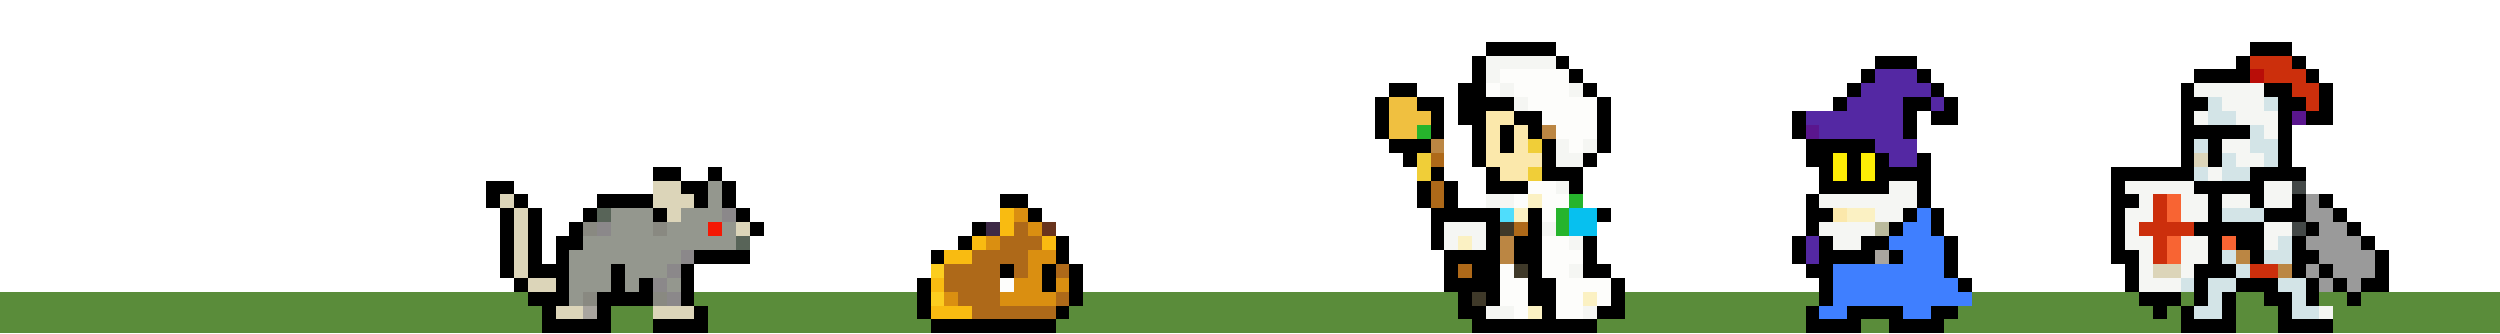
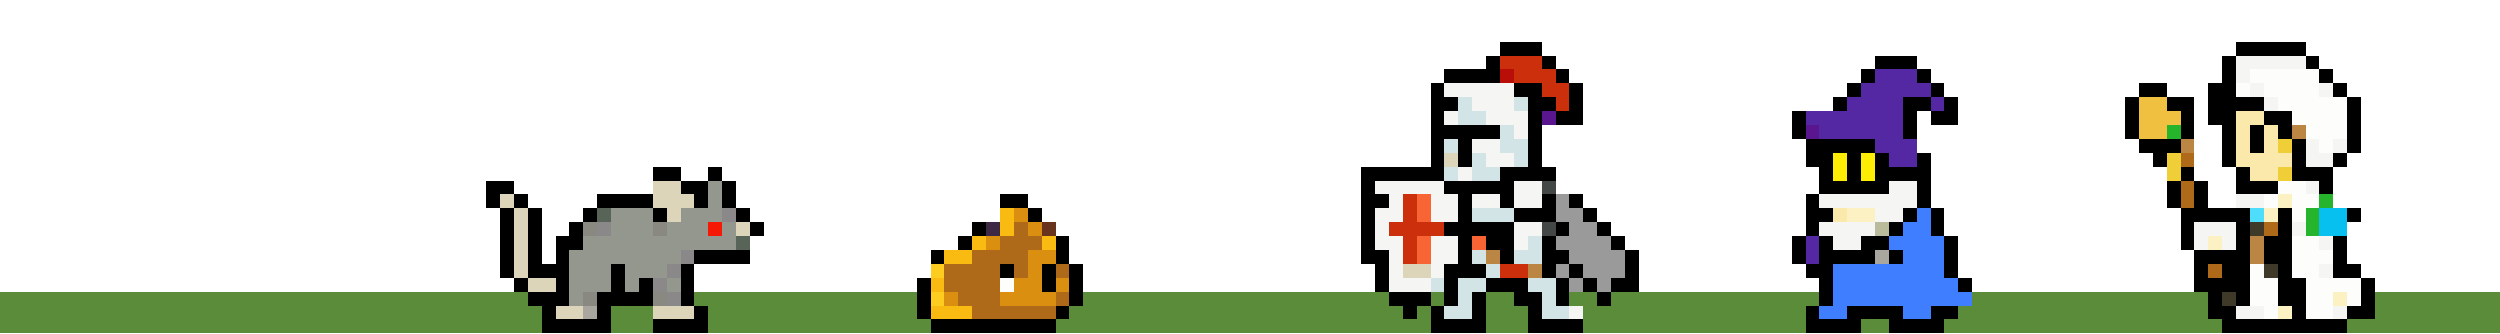
<svg xmlns="http://www.w3.org/2000/svg" viewBox="0 0 180 24" width="960" height="128" shape-rendering="crispEdges">
  <defs>
    <filter id="flash">
      <feFlood flood-color="#ffffff" />
      <feComposite operator="in" in2="SourceAlpha" />
    </filter>
    <filter id="hit" color-interpolation-filters="sRGB">
      <feComponentTransfer>
        <feFuncR type="gamma" exponent="0.6" />
        <feFuncG type="gamma" exponent="0.6" />
        <feFuncB type="gamma" exponent="0.6" />
      </feComponentTransfer>
    </filter>
    <g id="a0">
      <path fill="#000000" d="M14 12h2v1h-2zM18 12h1v1h-1zM2 13h2v1h-2zM16 13h2v1h-2zM19 13h1v1h-1zM2 14h1v1h-1zM4 14h1v1h-1zM10 14h4v1h-4zM17 14h1v1h-1zM19 14h1v1h-1zM3 15h1v1h-1zM5 15h1v1h-1zM9 15h1v1h-1zM14 15h1v1h-1zM20 15h1v1h-1zM3 16h1v1h-1zM5 16h1v1h-1zM8 16h1v1h-1zM21 16h1v1h-1zM3 17h1v1h-1zM5 17h1v1h-1zM7 17h2v1h-2zM3 18h1v1h-1zM5 18h1v1h-1zM7 18h1v1h-1zM17 18h4v1h-4zM3 19h1v1h-1zM5 19h3v1h-3zM11 19h1v1h-1zM16 19h1v1h-1zM4 20h1v1h-1zM7 20h1v1h-1zM11 20h1v1h-1zM13 20h1v1h-1zM16 20h1v1h-1zM5 21h3v1h-3zM10 21h4v1h-4zM16 21h1v1h-1zM6 22h1v1h-1zM10 22h1v1h-1zM17 22h1v1h-1zM6 23h5v1h-5zM14 23h4v1h-4z" />
      <path fill="#586458" d="M10 15h1v1h-1zM20 17h1v1h-1z" />
      <path fill="#898981" d="M9 16h1v1h-1zM14 16h1v1h-1zM9 21h1v1h-1zM14 21h1v1h-1z" />
      <path fill="#8b888a" d="M19 15h1v1h-1zM10 16h1v1h-1zM16 18h1v1h-1zM15 19h1v1h-1zM14 20h1v1h-1zM15 21h1v1h-1z" />
      <path fill="#94978e" d="M18 13h1v1h-1zM18 14h1v1h-1zM11 15h3v1h-3zM16 15h3v1h-3zM11 16h3v1h-3zM15 16h3v1h-3zM19 16h1v1h-1zM9 17h11v1h-11zM8 18h8v1h-8zM8 19h3v1h-3zM12 19h3v1h-3zM8 20h3v1h-3zM12 20h1v1h-1zM15 20h1v1h-1zM8 21h1v1h-1z" />
      <path fill="#a9a59f" d="M9 22h1v1h-1z" />
      <path fill="#dcd5b9" d="M14 13h2v1h-2zM3 14h1v1h-1zM14 14h3v1h-3zM4 15h1v1h-1zM15 15h1v1h-1zM4 16h1v1h-1zM20 16h1v1h-1zM4 17h1v1h-1zM4 18h1v1h-1zM4 19h1v1h-1zM5 20h2v1h-2zM7 22h2v1h-2zM14 22h3v1h-3z" />
      <path fill="#f51804" d="M18 16h1v1h-1z" />
    </g>
    <clipPath id="a0u">
      <rect x="0" y="0" width="24" height="18" />
    </clipPath>
    <clipPath id="a0l">
      <rect x="0" y="19" width="24" height="5" />
    </clipPath>
    <g id="a1">
      <path fill="#000000" d="M12 14h2v1h-2zM14 15h1v1h-1zM10 16h1v1h-1zM9 17h1v1h-1zM16 17h1v1h-1zM7 18h1v1h-1zM16 18h1v1h-1zM12 19h1v1h-1zM15 19h1v1h-1zM17 19h1v1h-1zM6 20h1v1h-1zM15 20h1v1h-1zM17 20h1v1h-1zM6 21h1v1h-1zM17 21h1v1h-1zM6 22h1v1h-1zM16 22h1v1h-1zM7 23h9v1h-9z" />
      <path fill="#3d2946" d="M11 16h1v1h-1z" />
      <path fill="#69341d" d="M15 16h1v1h-1z" />
      <path fill="#ae6919" d="M13 16h1v1h-1zM12 17h3v1h-3zM10 18h4v1h-4zM8 19h4v1h-4zM13 19h1v1h-1zM16 19h1v1h-1zM8 20h4v1h-4zM9 21h3v1h-3zM16 21h1v1h-1zM10 22h6v1h-6z" />
      <path fill="#da8f11" d="M13 15h1v1h-1zM14 16h1v1h-1zM11 17h1v1h-1zM14 18h2v1h-2zM14 19h1v1h-1zM13 20h2v1h-2zM16 20h1v1h-1zM8 21h1v1h-1zM12 21h4v1h-4z" />
      <path fill="#f9bb11" d="M12 15h1v1h-1zM12 16h1v1h-1zM10 17h1v1h-1zM15 17h1v1h-1zM8 18h2v1h-2zM7 20h1v1h-1zM7 22h3v1h-3z" />
      <path fill="#fccd1f" d="M7 19h1v1h-1zM7 21h1v1h-1z" />
      <path fill="#fdfdfb" d="M12 20h1v1h-1z" />
    </g>
    <clipPath id="a1u">
      <rect x="0" y="0" width="24" height="19" />
    </clipPath>
    <clipPath id="a1l">
      <rect x="0" y="20" width="24" height="4" />
    </clipPath>
    <g id="a2">
      <path fill="#000000" d="M9 3h3v1h-3zM8 4h1v1h-1zM12 4h1v1h-1zM7 5h1v1h-1zM12 5h4v1h-4zM6 6h1v1h-1zM9 6h2v1h-2zM16 6h1v1h-1zM6 7h1v1h-1zM8 7h2v1h-2zM15 7h2v1h-2zM6 8h2v1h-2zM9 8h1v1h-1zM16 8h1v1h-1zM9 9h1v1h-1zM12 9h5v1h-5zM9 10h1v1h-1zM14 10h1v1h-1zM16 10h1v1h-1zM9 11h1v1h-1zM14 11h1v1h-1zM16 11h1v1h-1zM8 12h4v1h-4zM16 12h6v1h-6zM11 13h5v1h-5zM21 13h1v1h-1zM6 14h1v1h-1zM8 14h1v1h-1zM11 14h1v1h-1zM14 14h1v1h-1zM20 14h2v1h-2zM5 15h1v1h-1zM8 15h3v1h-3zM14 15h1v1h-1zM21 15h1v1h-1zM4 16h1v1h-1zM7 16h1v1h-1zM11 16h5v1h-5zM21 16h1v1h-1zM3 17h1v1h-1zM8 17h1v1h-1zM11 17h2v1h-2zM14 17h1v1h-1zM21 17h1v1h-1zM2 18h1v1h-1zM7 18h2v1h-2zM11 18h1v1h-1zM14 18h1v1h-1zM20 18h2v1h-2zM2 19h1v1h-1zM6 19h1v1h-1zM8 19h1v1h-1zM13 19h3v1h-3zM20 19h1v1h-1zM2 20h2v1h-2zM5 20h1v1h-1zM7 20h1v1h-1zM10 20h3v1h-3zM15 20h1v1h-1zM20 20h1v1h-1zM4 21h1v1h-1zM7 21h1v1h-1zM9 21h2v1h-2zM13 21h1v1h-1zM15 21h1v1h-1zM17 21h3v1h-3zM9 22h1v1h-1zM13 22h1v1h-1zM16 22h1v1h-1zM18 22h1v1h-1zM6 23h4v1h-4zM13 23h4v1h-4z" />
      <path fill="#434847" d="M8 13h1v1h-1zM8 16h1v1h-1z" />
      <path fill="#5a168e" d="M8 8h1v1h-1z" />
      <path fill="#b90d08" d="M11 5h1v1h-1z" />
      <path fill="#bb8643" d="M12 18h1v1h-1zM9 19h1v1h-1z" />
      <path fill="#cc2f0c" d="M9 4h3v1h-3zM8 5h3v1h-3zM7 6h2v1h-2zM7 7h1v1h-1zM18 14h1v1h-1zM18 15h1v1h-1zM16 16h4v1h-4zM18 17h1v1h-1zM18 18h1v1h-1zM10 19h2v1h-2z" />
      <path fill="#d3e4e7" d="M10 7h1v1h-1zM14 7h1v1h-1zM13 8h2v1h-2zM11 9h1v1h-1zM10 10h2v1h-2zM15 10h1v1h-1zM10 11h1v1h-1zM13 11h1v1h-1zM12 12h2v1h-2zM15 12h1v1h-1zM11 15h3v1h-3zM9 17h1v1h-1zM9 18h2v1h-2zM13 18h1v1h-1zM12 19h1v1h-1zM8 20h2v1h-2zM13 20h2v1h-2zM16 20h1v1h-1zM8 21h1v1h-1zM14 21h1v1h-1zM7 22h2v1h-2zM14 22h2v1h-2z" />
      <path fill="#dcd5b9" d="M15 11h1v1h-1zM17 19h2v1h-2z" />
      <path fill="currentColor" d="M7 14h1v1h-1zM6 15h2v1h-2zM5 16h2v1h-2zM4 17h4v1h-4zM3 18h4v1h-4zM3 19h3v1h-3zM7 19h1v1h-1zM4 20h1v1h-1zM6 20h1v1h-1z" />
      <path fill="#f5f6f3" d="M11 6h5v1h-5zM11 7h3v1h-3zM10 8h3v1h-3zM15 8h1v1h-1zM10 9h1v1h-1zM12 10h2v1h-2zM11 11h2v1h-2zM14 12h1v1h-1zM9 13h2v1h-2zM16 13h5v1h-5zM9 14h2v1h-2zM12 14h2v1h-2zM15 14h2v1h-2zM19 14h1v1h-1zM15 15h2v1h-2zM19 15h2v1h-2zM9 16h2v1h-2zM20 16h1v1h-1zM10 17h1v1h-1zM15 17h2v1h-2zM19 17h2v1h-2zM15 18h2v1h-2zM19 18h1v1h-1zM16 19h1v1h-1zM19 19h1v1h-1zM17 20h3v1h-3zM6 22h1v1h-1z" />
      <path fill="#f86433" d="M17 14h1v1h-1zM17 15h1v1h-1zM13 17h1v1h-1zM17 17h1v1h-1zM17 18h1v1h-1z" />
    </g>
    <clipPath id="a2u">
      <rect x="0" y="0" width="24" height="13" />
    </clipPath>
    <clipPath id="a2l">
      <rect x="0" y="14" width="24" height="10" />
    </clipPath>
    <g id="a3">
      <path fill="#000000" d="M9 4h3v1h-3zM8 5h1v1h-1zM12 5h1v1h-1zM7 6h1v1h-1zM13 6h1v1h-1zM6 7h1v1h-1zM8 7h2v1h-2zM14 7h1v1h-1zM6 8h2v1h-2zM9 8h1v1h-1zM17 8h1v1h-1zM9 9h1v1h-1zM17 9h1v1h-1zM12 10h5v1h-5zM8 11h1v1h-1zM11 11h1v1h-1zM13 11h1v1h-1zM15 11h2v1h-2zM8 12h4v1h-4zM13 12h1v1h-1zM15 12h1v1h-1zM8 13h1v1h-1zM11 13h5v1h-5zM8 14h1v1h-1zM16 14h1v1h-1zM7 15h1v1h-1zM9 15h1v1h-1zM15 15h2v1h-2zM7 16h1v1h-1zM10 16h1v1h-1zM16 16h1v1h-1zM6 17h1v1h-1zM11 17h2v1h-2zM15 17h1v1h-1zM17 17h1v1h-1zM6 18h1v1h-1zM10 18h1v1h-1zM12 18h4v1h-4zM17 18h1v1h-1zM6 19h1v1h-1zM15 19h2v1h-2zM5 20h1v1h-1zM15 20h1v1h-1zM15 21h1v1h-1zM6 22h2v1h-2zM10 22h4v1h-4zM16 22h1v1h-1zM7 23h4v1h-4zM13 23h4v1h-4z" />
      <path fill="#5428a3" d="M9 5h3v1h-3zM8 6h5v1h-5zM7 7h1v1h-1zM10 7h4v1h-4zM10 8h7v1h-7zM10 9h6v1h-6zM9 10h3v1h-3zM9 11h2v1h-2zM16 17h1v1h-1zM16 18h1v1h-1z" />
      <path fill="#5a168e" d="M16 9h1v1h-1z" />
      <path fill="currentColor" d="M8 15h1v1h-1zM8 16h2v1h-2zM7 17h4v1h-4zM7 18h3v1h-3zM7 19h8v1h-8zM6 20h9v1h-9zM5 21h10v1h-10zM8 22h2v1h-2zM14 22h2v1h-2z" />
      <path fill="#a9a59f" d="M11 18h1v1h-1z" />
      <path fill="#baba9c" d="M11 16h1v1h-1z" />
      <path fill="#f5f6f3" d="M9 13h2v1h-2zM9 14h7v1h-7zM10 15h2v1h-2zM12 16h4v1h-4zM13 17h2v1h-2z" />
      <path fill="#fbe8ab" d="M14 15h1v1h-1z" />
      <path fill="#fbf1c3" d="M12 15h2v1h-2z" />
      <path fill="#fded05" d="M12 11h1v1h-1zM14 11h1v1h-1zM12 12h1v1h-1zM14 12h1v1h-1z" />
    </g>
    <clipPath id="a3u">
      <rect x="0" y="0" width="24" height="14" />
    </clipPath>
    <clipPath id="a3l">
      <rect x="0" y="15" width="24" height="9" />
    </clipPath>
    <g id="a4">
      <path fill="#000000" d="M8 3h5v1h-5zM7 4h1v1h-1zM13 4h1v1h-1zM6 5h1v1h-1zM13 5h1v1h-1zM5 6h1v1h-1zM13 6h2v1h-2zM18 6h2v1h-2zM4 7h1v1h-1zM11 7h4v1h-4zM16 7h2v1h-2zM20 7h1v1h-1zM4 8h1v1h-1zM9 8h2v1h-2zM13 8h2v1h-2zM16 8h1v1h-1zM20 8h1v1h-1zM4 9h1v1h-1zM9 9h1v1h-1zM11 9h1v1h-1zM13 9h1v1h-1zM16 9h1v1h-1zM20 9h1v1h-1zM4 10h1v1h-1zM8 10h1v1h-1zM11 10h1v1h-1zM13 10h1v1h-1zM17 10h3v1h-3zM5 11h1v1h-1zM8 11h1v1h-1zM13 11h1v1h-1zM18 11h1v1h-1zM6 12h3v1h-3zM12 12h1v1h-1zM16 12h1v1h-1zM6 13h1v1h-1zM10 13h3v1h-3zM15 13h1v1h-1zM17 13h1v1h-1zM15 14h1v1h-1zM17 14h1v1h-1zM4 15h1v1h-1zM9 15h1v1h-1zM12 15h5v1h-5zM9 16h1v1h-1zM12 16h1v1h-1zM16 16h1v1h-1zM5 17h1v1h-1zM9 17h2v1h-2zM12 17h1v1h-1zM16 17h1v1h-1zM5 18h1v1h-1zM9 18h2v1h-2zM12 18h4v1h-4zM4 19h2v1h-2zM9 19h1v1h-1zM12 19h2v1h-2zM15 19h1v1h-1zM3 20h1v1h-1zM8 20h2v1h-2zM12 20h4v1h-4zM3 21h1v1h-1zM8 21h2v1h-2zM12 21h1v1h-1zM14 21h1v1h-1zM3 22h2v1h-2zM8 22h1v1h-1zM13 22h2v1h-2zM5 23h9v1h-9z" />
      <path fill="#07c0ef" d="M5 15h2v1h-2zM5 16h2v1h-2z" />
      <path fill="currentColor" d="M18 7h2v1h-2zM17 8h3v1h-3zM18 9h2v1h-2z" />
      <path fill="#26b42c" d="M17 9h1v1h-1zM6 14h1v1h-1zM7 15h1v1h-1zM7 16h1v1h-1z" />
      <path fill="#3f3929" d="M11 16h1v1h-1zM10 19h1v1h-1zM13 21h1v1h-1z" />
      <path fill="#4fddfc" d="M11 15h1v1h-1z" />
      <path fill="#ae6919" d="M16 11h1v1h-1zM16 13h1v1h-1zM16 14h1v1h-1zM10 16h1v1h-1zM14 19h1v1h-1z" />
      <path fill="#bb8643" d="M8 9h1v1h-1zM16 10h1v1h-1zM11 17h1v1h-1zM11 18h1v1h-1z" />
      <path fill="#f0ce38" d="M9 10h1v1h-1zM17 11h1v1h-1zM9 12h1v1h-1zM17 12h1v1h-1z" />
      <path fill="#f5f6f3" d="M8 4h5v1h-5zM12 5h1v1h-1zM6 6h1v1h-1zM11 6h1v1h-1zM10 7h1v1h-1zM5 10h1v1h-1zM7 10h1v1h-1zM6 11h2v1h-2zM7 13h1v1h-1zM11 14h2v1h-2zM8 16h1v1h-1zM13 16h3v1h-3zM6 17h1v1h-1zM13 17h1v1h-1zM15 17h1v1h-1zM6 19h1v1h-1zM5 22h1v1h-1zM11 22h2v1h-2z" />
      <path fill="#fbe8ab" d="M11 8h2v1h-2zM10 9h1v1h-1zM12 9h1v1h-1zM10 10h1v1h-1zM12 10h1v1h-1zM9 11h4v1h-4zM10 12h2v1h-2z" />
      <path fill="#fbf1c3" d="M9 14h1v1h-1zM10 15h1v1h-1zM14 17h1v1h-1zM5 21h1v1h-1zM9 22h1v1h-1z" />
      <path fill="#fdfdfb" d="M7 5h5v1h-5zM7 6h4v1h-4zM12 6h1v1h-1zM5 7h5v1h-5zM5 8h4v1h-4zM5 9h3v1h-3zM6 10h1v1h-1zM8 13h2v1h-2zM7 14h2v1h-2zM10 14h1v1h-1zM8 15h1v1h-1zM7 17h2v1h-2zM6 18h3v1h-3zM7 19h2v1h-2zM11 19h1v1h-1zM4 20h4v1h-4zM10 20h2v1h-2zM4 21h1v1h-1zM6 21h2v1h-2zM10 21h2v1h-2zM6 22h2v1h-2zM10 22h1v1h-1z" />
    </g>
    <clipPath id="a4u">
      <rect x="0" y="0" width="24" height="13" />
    </clipPath>
    <clipPath id="a4l">
      <rect x="0" y="14" width="24" height="10" />
    </clipPath>
    <g id="a5">
      <path fill="#000000" d="M17 7h3v1h-3zM19 8h1v1h-1zM19 9h1v1h-1zM13 10h1v1h-1zM19 10h1v1h-1zM18 11h1v1h-1zM17 12h1v1h-1zM11 13h1v1h-1zM16 13h1v1h-1zM15 14h1v1h-1zM6 15h3v1h-3zM14 15h1v1h-1zM6 16h1v1h-1zM8 16h1v1h-1zM13 16h1v1h-1zM6 17h2v1h-2zM9 17h1v1h-1zM12 17h1v1h-1zM7 18h1v1h-1zM10 18h2v1h-2zM6 19h1v1h-1zM8 19h1v1h-1zM12 19h1v1h-1zM4 20h3v1h-3zM9 20h1v1h-1zM12 20h1v1h-1zM4 21h1v1h-1zM7 21h2v1h-2zM10 21h3v1h-3zM4 22h1v1h-1zM7 22h1v1h-1zM5 23h2v1h-2z" />
      <path fill="#3f3929" d="M8 20h1v1h-1z" />
      <path fill="#69341d" d="M8 18h1v1h-1z" />
      <path fill="#ae6919" d="M7 19h1v1h-1zM7 20h1v1h-1z" />
      <path fill="#d3e4e7" d="M16 8h1v1h-1zM14 13h1v1h-1zM12 16h1v1h-1z" />
      <path fill="#d8d7cb" d="M17 9h2v1h-2zM16 10h3v1h-3zM15 11h3v1h-3zM14 12h3v1h-3zM13 13h1v1h-1zM12 14h3v1h-3zM11 15h3v1h-3zM10 16h2v1h-2zM10 17h2v1h-2z" />
      <path fill="#da8f11" d="M11 19h1v1h-1z" />
      <path fill="#f3cc11" d="M7 16h1v1h-1zM8 17h1v1h-1zM9 18h1v1h-1zM10 20h1v1h-1z" />
      <path fill="#f5f6f3" d="M18 8h1v1h-1zM15 13h1v1h-1zM5 21h1v1h-1z" />
      <path fill="#f9bb11" d="M9 19h2v1h-2zM11 20h1v1h-1zM6 21h1v1h-1zM5 22h2v1h-2z" />
      <path fill="#fdfdfb" d="M17 8h1v1h-1zM15 9h2v1h-2zM14 10h2v1h-2zM13 11h2v1h-2zM12 12h2v1h-2zM12 13h1v1h-1zM10 14h2v1h-2zM9 15h2v1h-2zM9 16h1v1h-1z" />
    </g>
  </defs>
  <rect x="0" y="21" width="180" height="3" fill="#5a8c3a" />
  <g transform="translate(33 0)">
    <g>
      <animate attributeName="visibility" values="visible;hidden" calcMode="discrete" begin="-10s" dur="1s" repeatCount="indefinite" />
      <use href="#a0" />
    </g>
    <g visibility="hidden">
      <animate attributeName="visibility" values="hidden;visible" calcMode="discrete" begin="-10s" dur="1s" repeatCount="indefinite" />
      <g>
        <use href="#a0" clip-path="url(#a0u)" transform="translate(0 1)" />
        <use href="#a0" clip-path="url(#a0l)" />
      </g>
    </g>
  </g>
  <g transform="translate(60 0)">
    <g>
      <animate attributeName="visibility" values="visible;hidden" calcMode="discrete" begin="-10s" dur="1s" repeatCount="indefinite" />
      <use href="#a1" />
    </g>
    <g visibility="hidden">
      <animate attributeName="visibility" values="hidden;visible" calcMode="discrete" begin="-10s" dur="1s" repeatCount="indefinite" />
      <g>
        <use href="#a1" clip-path="url(#a1u)" transform="translate(0 1)" />
        <use href="#a1" clip-path="url(#a1l)" />
      </g>
    </g>
  </g>
-   <g transform="translate(150 0)">
+   <g transform="translate(96 0)">
    <g>
      <animate attributeName="visibility" values="visible;hidden" calcMode="discrete" begin="-10s" dur="1s" repeatCount="indefinite" />
      <use href="#a2" transform="translate(24 0) scale(-1 1)" color="#9a9a9a" />
    </g>
    <g visibility="hidden">
      <animate attributeName="visibility" values="hidden;visible" calcMode="discrete" begin="-10s" dur="1s" repeatCount="indefinite" />
      <g color="#9a9a9a">
        <use href="#a2" clip-path="url(#a2u)" transform="translate(0 1) translate(24 0) scale(-1 1)" />
        <use href="#a2" clip-path="url(#a2l)" transform="translate(24 0) scale(-1 1)" />
      </g>
    </g>
  </g>
  <g transform="translate(123 0)">
    <g>
      <animate attributeName="visibility" values="visible;hidden" calcMode="discrete" begin="-10s" dur="1s" repeatCount="indefinite" />
      <use href="#a3" transform="translate(24 0) scale(-1 1)" color="#3f7fff" />
    </g>
    <g visibility="hidden">
      <animate attributeName="visibility" values="hidden;visible" calcMode="discrete" begin="-10s" dur="1s" repeatCount="indefinite" />
      <g color="#3f7fff">
        <use href="#a3" clip-path="url(#a3u)" transform="translate(0 1) translate(24 0) scale(-1 1)" />
        <use href="#a3" clip-path="url(#a3l)" transform="translate(24 0) scale(-1 1)" />
      </g>
    </g>
  </g>
-   <g transform="translate(96 0)">
+   <g transform="translate(150 0)">
    <g>
      <animate attributeName="visibility" values="visible;hidden" calcMode="discrete" begin="-10s" dur="1s" repeatCount="indefinite" />
      <use href="#a4" transform="translate(24 0) scale(-1 1)" color="#f0c040" />
    </g>
    <g visibility="hidden">
      <animate attributeName="visibility" values="hidden;visible" calcMode="discrete" begin="-10s" dur="1s" repeatCount="indefinite" />
      <g color="#f0c040">
        <use href="#a4" clip-path="url(#a4u)" transform="translate(0 1) translate(24 0) scale(-1 1)" />
        <use href="#a4" clip-path="url(#a4l)" transform="translate(24 0) scale(-1 1)" />
      </g>
    </g>
  </g>
  <use href="#a5" transform="translate(6 0)" opacity="0">
    <animate attributeName="opacity" values="1;1;0" keyTimes="0;0.667;1" begin="-0.3s" dur="0.6s" />
    <animateTransform attributeName="transform" type="translate" additive="sum" values="0 0;0 0" begin="-0.3s" dur="0.6s" />
  </use>
  <text x="132" y="13" fill="#ff5050" font-family="monospace" font-size="12" font-weight="bold" opacity="0">
    <animate attributeName="opacity" values="1;1" begin="-0.38s" dur="0.7s" />
    <animateTransform attributeName="transform" type="translate" values="0 0;0 -3" begin="-0.38s" dur="0.7s" />7</text>
</svg>
